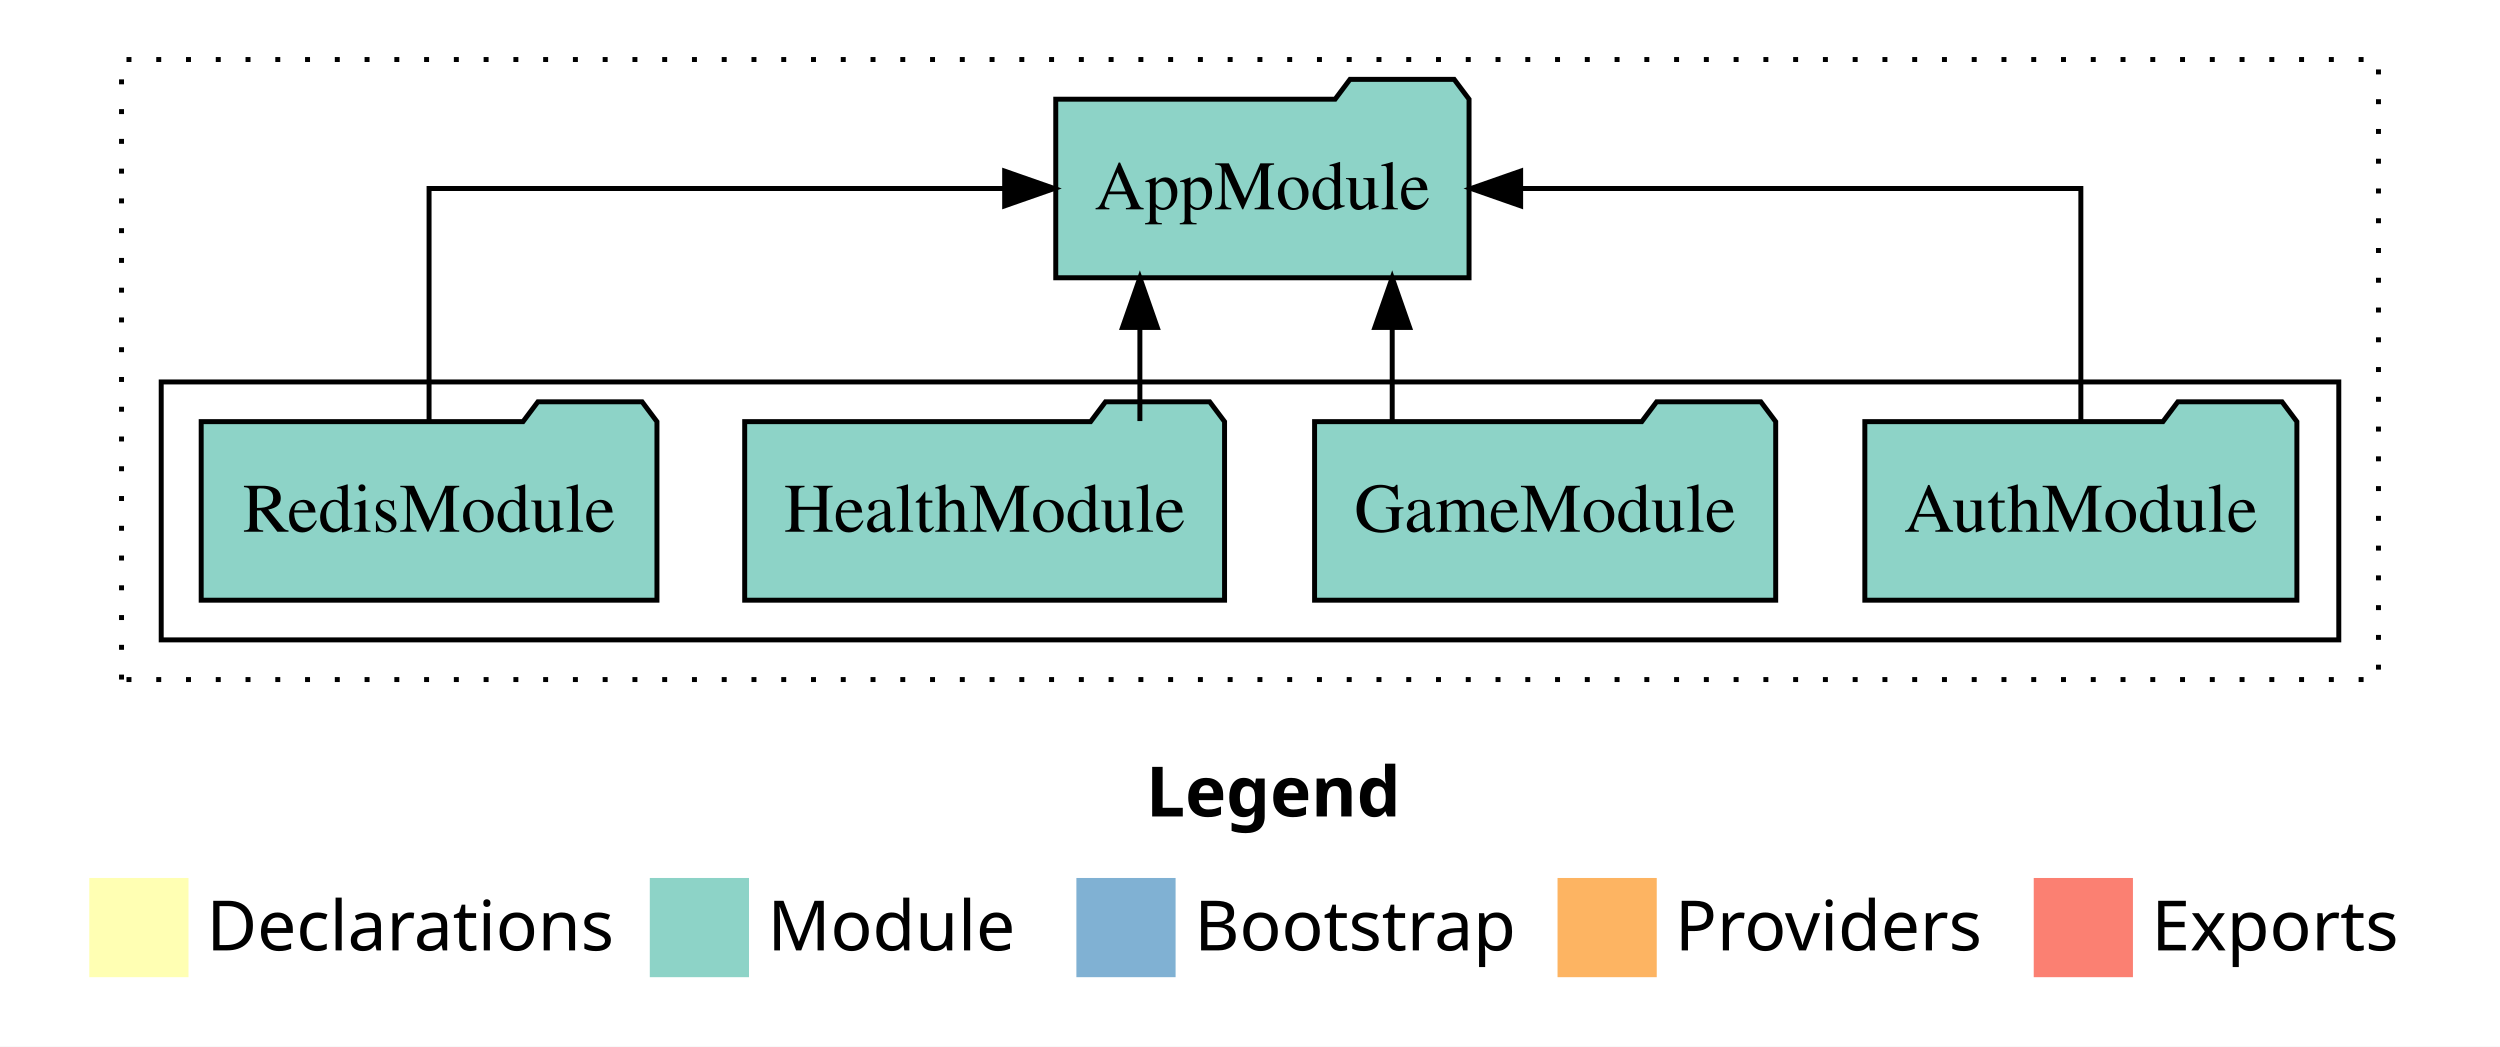
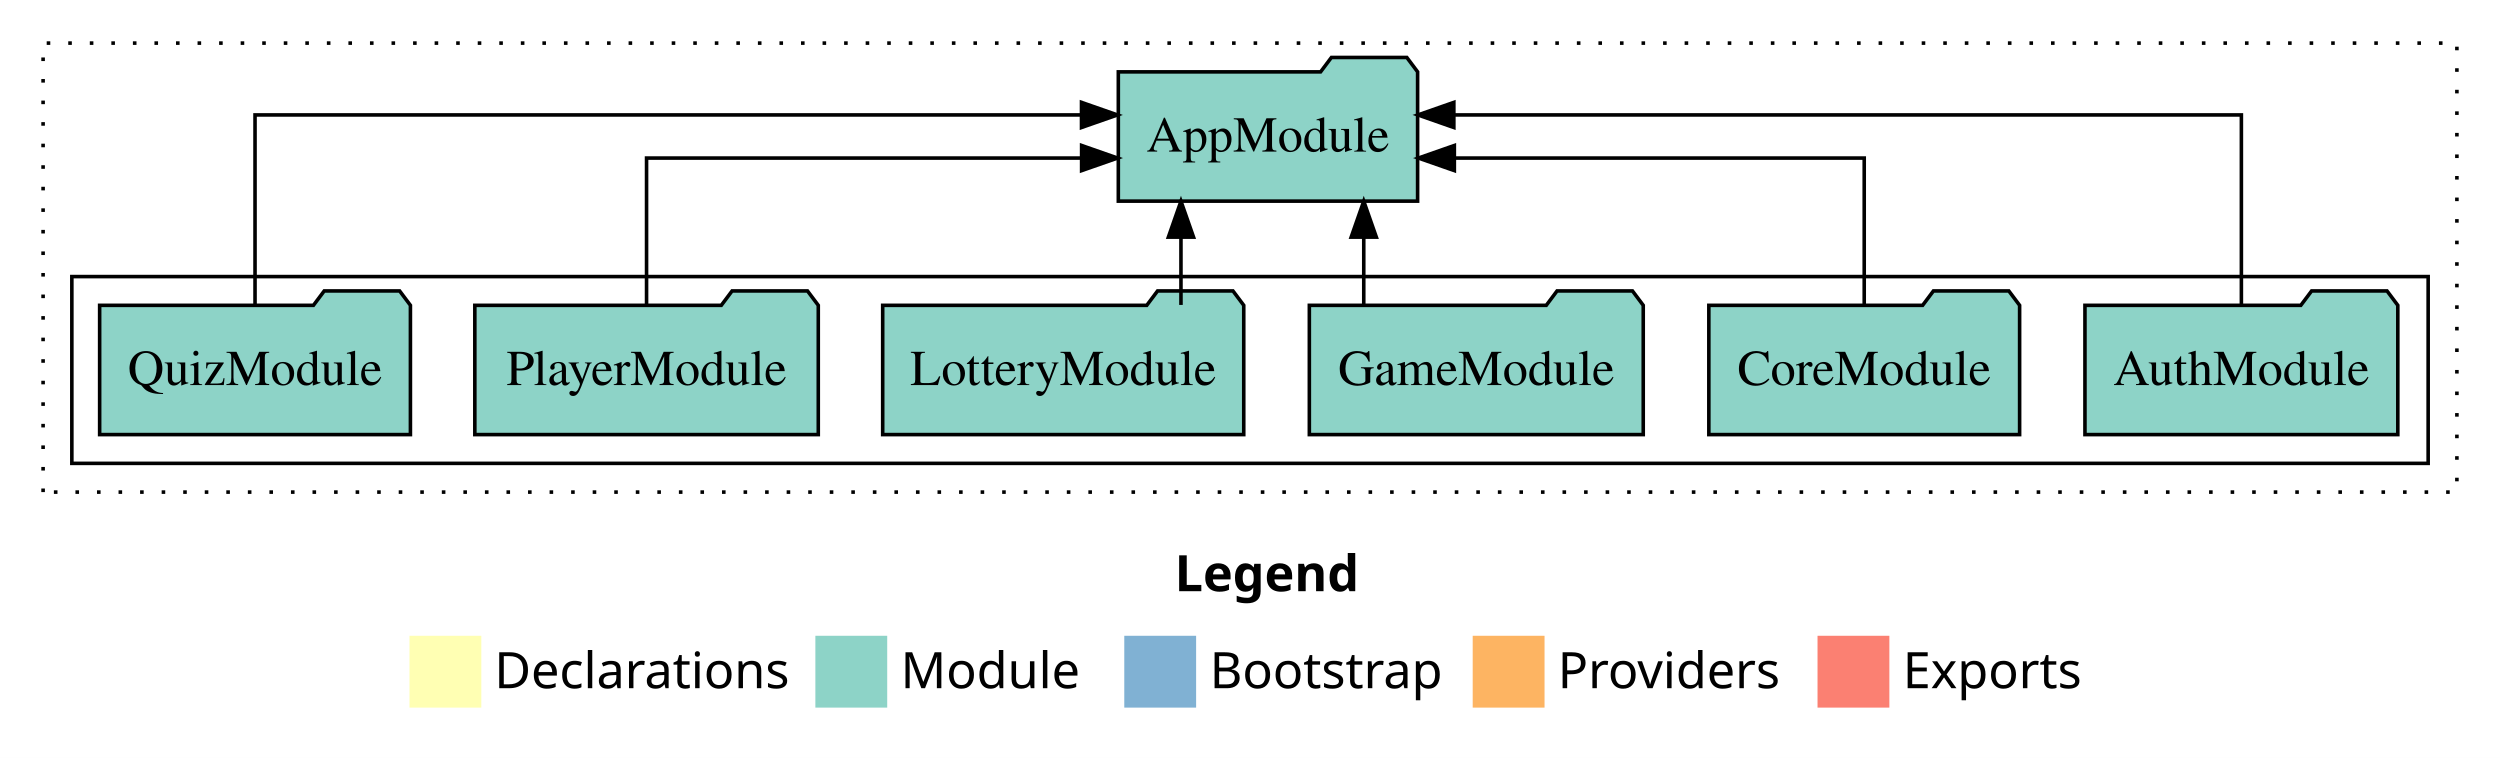
- <svg xmlns="http://www.w3.org/2000/svg" width="504pt" height="211pt" viewBox="0.00 0.00 504.00 211.00">
+ <svg xmlns="http://www.w3.org/2000/svg" width="696pt" height="211pt" viewBox="0.00 0.00 696.00 211.00">
  <g id="graph0" class="graph" transform="scale(1 1) rotate(0) translate(4 207)">
-     <polygon fill="white" stroke="transparent" points="-4,4 -4,-207 500,-207 500,4 -4,4" />
-     <text text-anchor="start" x="227.01" y="-42.4" font-family="sans-serif" font-weight="bold" font-size="14.00">Legend</text>
-     <polygon fill="#ffffb3" stroke="transparent" points="14,-10 14,-30 34,-30 34,-10 14,-10" />
-     <text text-anchor="start" x="37.63" y="-15.4" font-family="sans-serif" font-size="14.00">  Declarations</text>
-     <polygon fill="#8dd3c7" stroke="transparent" points="127,-10 127,-30 147,-30 147,-10 127,-10" />
-     <text text-anchor="start" x="150.73" y="-15.4" font-family="sans-serif" font-size="14.00">  Module</text>
-     <polygon fill="#80b1d3" stroke="transparent" points="213,-10 213,-30 233,-30 233,-10 213,-10" />
-     <text text-anchor="start" x="236.78" y="-15.4" font-family="sans-serif" font-size="14.00">  Bootstrap</text>
-     <polygon fill="#fdb462" stroke="transparent" points="310,-10 310,-30 330,-30 330,-10 310,-10" />
-     <text text-anchor="start" x="333.67" y="-15.4" font-family="sans-serif" font-size="14.00">  Providers</text>
-     <polygon fill="#fb8072" stroke="transparent" points="406,-10 406,-30 426,-30 426,-10 406,-10" />
-     <text text-anchor="start" x="429.73" y="-15.4" font-family="sans-serif" font-size="14.00">  Exports</text>
+     <polygon fill="white" stroke="transparent" points="-4,4 -4,-207 692,-207 692,4 -4,4" />
+     <text text-anchor="start" x="323.01" y="-42.4" font-family="sans-serif" font-weight="bold" font-size="14.00">Legend</text>
+     <polygon fill="#ffffb3" stroke="transparent" points="110,-10 110,-30 130,-30 130,-10 110,-10" />
+     <text text-anchor="start" x="133.63" y="-15.4" font-family="sans-serif" font-size="14.00">  Declarations</text>
+     <polygon fill="#8dd3c7" stroke="transparent" points="223,-10 223,-30 243,-30 243,-10 223,-10" />
+     <text text-anchor="start" x="246.73" y="-15.4" font-family="sans-serif" font-size="14.00">  Module</text>
+     <polygon fill="#80b1d3" stroke="transparent" points="309,-10 309,-30 329,-30 329,-10 309,-10" />
+     <text text-anchor="start" x="332.78" y="-15.4" font-family="sans-serif" font-size="14.00">  Bootstrap</text>
+     <polygon fill="#fdb462" stroke="transparent" points="406,-10 406,-30 426,-30 426,-10 406,-10" />
+     <text text-anchor="start" x="429.67" y="-15.4" font-family="sans-serif" font-size="14.00">  Providers</text>
+     <polygon fill="#fb8072" stroke="transparent" points="502,-10 502,-30 522,-30 522,-10 502,-10" />
+     <text text-anchor="start" x="525.73" y="-15.4" font-family="sans-serif" font-size="14.00">  Exports</text>
    <g id="clust1" class="cluster">
-       <polygon fill="none" stroke="black" stroke-dasharray="1,5" points="20.5,-70 20.5,-195 475.5,-195 475.5,-70 20.5,-70" />
+       <polygon fill="none" stroke="black" stroke-dasharray="1,5" points="8,-70 8,-195 680,-195 680,-70 8,-70" />
    </g>
    <g id="clust3" class="cluster">
-       <polygon fill="none" stroke="black" points="28.5,-78 28.5,-130 467.5,-130 467.5,-78 28.5,-78" />
+       <polygon fill="none" stroke="black" points="16,-78 16,-130 672,-130 672,-78 16,-78" />
    </g>
    <g id="node1" class="node">
-       <polygon fill="#8dd3c7" stroke="black" points="459.05,-122 456.05,-126 435.05,-126 432.05,-122 371.95,-122 371.95,-86 459.05,-86 459.05,-122" />
-       <text text-anchor="middle" x="415.5" y="-99.8" font-family="Times,serif" font-size="14.00">AuthModule</text>
+       <polygon fill="#8dd3c7" stroke="black" points="663.55,-122 660.55,-126 639.55,-126 636.55,-122 576.45,-122 576.45,-86 663.55,-86 663.55,-122" />
+       <text text-anchor="middle" x="620" y="-99.8" font-family="Times,serif" font-size="14.00">AuthModule</text>
+     </g>
+     <g id="node7" class="node">
+       <polygon fill="#8dd3c7" stroke="black" points="390.66,-187 387.66,-191 366.66,-191 363.66,-187 307.34,-187 307.34,-151 390.66,-151 390.66,-187" />
+       <text text-anchor="middle" x="349" y="-164.8" font-family="Times,serif" font-size="14.00">AppModule</text>
+     </g>
+     <g id="edge1" class="edge">
+       <path fill="none" stroke="black" d="M620,-122.28C620,-143.32 620,-175 620,-175 620,-175 400.75,-175 400.75,-175" />
+       <polygon fill="black" stroke="black" points="400.75,-171.5 390.75,-175 400.75,-178.5 400.75,-171.5" />
+     </g>
+     <g id="node2" class="node">
+       <polygon fill="#8dd3c7" stroke="black" points="558.26,-122 555.26,-126 534.26,-126 531.26,-122 471.74,-122 471.74,-86 558.26,-86 558.26,-122" />
+       <text text-anchor="middle" x="515" y="-99.8" font-family="Times,serif" font-size="14.00">CoreModule</text>
+     </g>
+     <g id="edge2" class="edge">
+       <path fill="none" stroke="black" d="M515,-122.02C515,-139.37 515,-163 515,-163 515,-163 400.89,-163 400.89,-163" />
+       <polygon fill="black" stroke="black" points="400.89,-159.5 390.89,-163 400.89,-166.5 400.89,-159.5" />
+     </g>
+     <g id="node3" class="node">
+       <polygon fill="#8dd3c7" stroke="black" points="453.48,-122 450.48,-126 429.48,-126 426.48,-122 360.52,-122 360.52,-86 453.48,-86 453.48,-122" />
+       <text text-anchor="middle" x="407" y="-99.8" font-family="Times,serif" font-size="14.00">GameModule</text>
+     </g>
+     <g id="edge3" class="edge">
+       <path fill="none" stroke="black" d="M375.67,-122.11C375.67,-122.11 375.67,-140.99 375.67,-140.99" />
+       <polygon fill="black" stroke="black" points="372.17,-140.99 375.67,-150.99 379.17,-140.99 372.17,-140.99" />
+     </g>
+     <g id="node4" class="node">
+       <polygon fill="#8dd3c7" stroke="black" points="342.26,-122 339.26,-126 318.26,-126 315.26,-122 241.74,-122 241.74,-86 342.26,-86 342.26,-122" />
+       <text text-anchor="middle" x="292" y="-99.8" font-family="Times,serif" font-size="14.00">LotteryModule</text>
+     </g>
+     <g id="edge4" class="edge">
+       <path fill="none" stroke="black" d="M324.78,-122.11C324.78,-122.11 324.78,-140.99 324.78,-140.99" />
+       <polygon fill="black" stroke="black" points="321.28,-140.99 324.78,-150.99 328.28,-140.99 321.28,-140.99" />
    </g>
    <g id="node5" class="node">
-       <polygon fill="#8dd3c7" stroke="black" points="292.16,-187 289.16,-191 268.16,-191 265.16,-187 208.84,-187 208.84,-151 292.16,-151 292.16,-187" />
-       <text text-anchor="middle" x="250.5" y="-164.8" font-family="Times,serif" font-size="14.00">AppModule</text>
+       <polygon fill="#8dd3c7" stroke="black" points="223.81,-122 220.81,-126 199.81,-126 196.81,-122 128.19,-122 128.19,-86 223.81,-86 223.81,-122" />
+       <text text-anchor="middle" x="176" y="-99.8" font-family="Times,serif" font-size="14.00">PlayerModule</text>
    </g>
-     <g id="edge1" class="edge">
-       <path fill="none" stroke="black" d="M415.5,-122.11C415.5,-141.34 415.5,-169 415.5,-169 415.5,-169 302.56,-169 302.56,-169" />
-       <polygon fill="black" stroke="black" points="302.56,-165.5 292.56,-169 302.56,-172.5 302.56,-165.5" />
+     <g id="edge5" class="edge">
+       <path fill="none" stroke="black" d="M176,-122.02C176,-139.37 176,-163 176,-163 176,-163 297.12,-163 297.12,-163" />
+       <polygon fill="black" stroke="black" points="297.12,-166.5 307.12,-163 297.12,-159.5 297.12,-166.5" />
    </g>
-     <g id="node2" class="node">
-       <polygon fill="#8dd3c7" stroke="black" points="353.98,-122 350.98,-126 329.98,-126 326.98,-122 261.02,-122 261.02,-86 353.98,-86 353.98,-122" />
-       <text text-anchor="middle" x="307.5" y="-99.8" font-family="Times,serif" font-size="14.00">GameModule</text>
+     <g id="node6" class="node">
+       <polygon fill="#8dd3c7" stroke="black" points="110.26,-122 107.26,-126 86.26,-126 83.26,-122 23.74,-122 23.74,-86 110.26,-86 110.26,-122" />
+       <text text-anchor="middle" x="67" y="-99.8" font-family="Times,serif" font-size="14.00">QuizModule</text>
    </g>
-     <g id="edge2" class="edge">
-       <path fill="none" stroke="black" d="M276.67,-122.11C276.67,-122.11 276.67,-140.99 276.67,-140.99" />
-       <polygon fill="black" stroke="black" points="273.17,-140.99 276.67,-150.99 280.17,-140.99 273.17,-140.99" />
-     </g>
-     <g id="node3" class="node">
-       <polygon fill="#8dd3c7" stroke="black" points="242.87,-122 239.87,-126 218.87,-126 215.87,-122 146.13,-122 146.13,-86 242.87,-86 242.87,-122" />
-       <text text-anchor="middle" x="194.5" y="-99.8" font-family="Times,serif" font-size="14.00">HealthModule</text>
-     </g>
-     <g id="edge3" class="edge">
-       <path fill="none" stroke="black" d="M225.8,-122.11C225.8,-122.11 225.8,-140.99 225.8,-140.99" />
-       <polygon fill="black" stroke="black" points="222.3,-140.99 225.8,-150.99 229.3,-140.99 222.3,-140.99" />
-     </g>
-     <g id="node4" class="node">
-       <polygon fill="#8dd3c7" stroke="black" points="128.44,-122 125.44,-126 104.44,-126 101.44,-122 36.56,-122 36.56,-86 128.44,-86 128.44,-122" />
-       <text text-anchor="middle" x="82.5" y="-99.8" font-family="Times,serif" font-size="14.00">RedisModule</text>
-     </g>
-     <g id="edge4" class="edge">
-       <path fill="none" stroke="black" d="M82.5,-122.11C82.5,-141.34 82.5,-169 82.5,-169 82.5,-169 198.54,-169 198.54,-169" />
-       <polygon fill="black" stroke="black" points="198.54,-172.5 208.54,-169 198.54,-165.5 198.54,-172.5" />
+     <g id="edge6" class="edge">
+       <path fill="none" stroke="black" d="M67,-122.28C67,-143.32 67,-175 67,-175 67,-175 297.09,-175 297.09,-175" />
+       <polygon fill="black" stroke="black" points="297.09,-178.5 307.09,-175 297.09,-171.5 297.09,-178.5" />
    </g>
  </g>
</svg>
